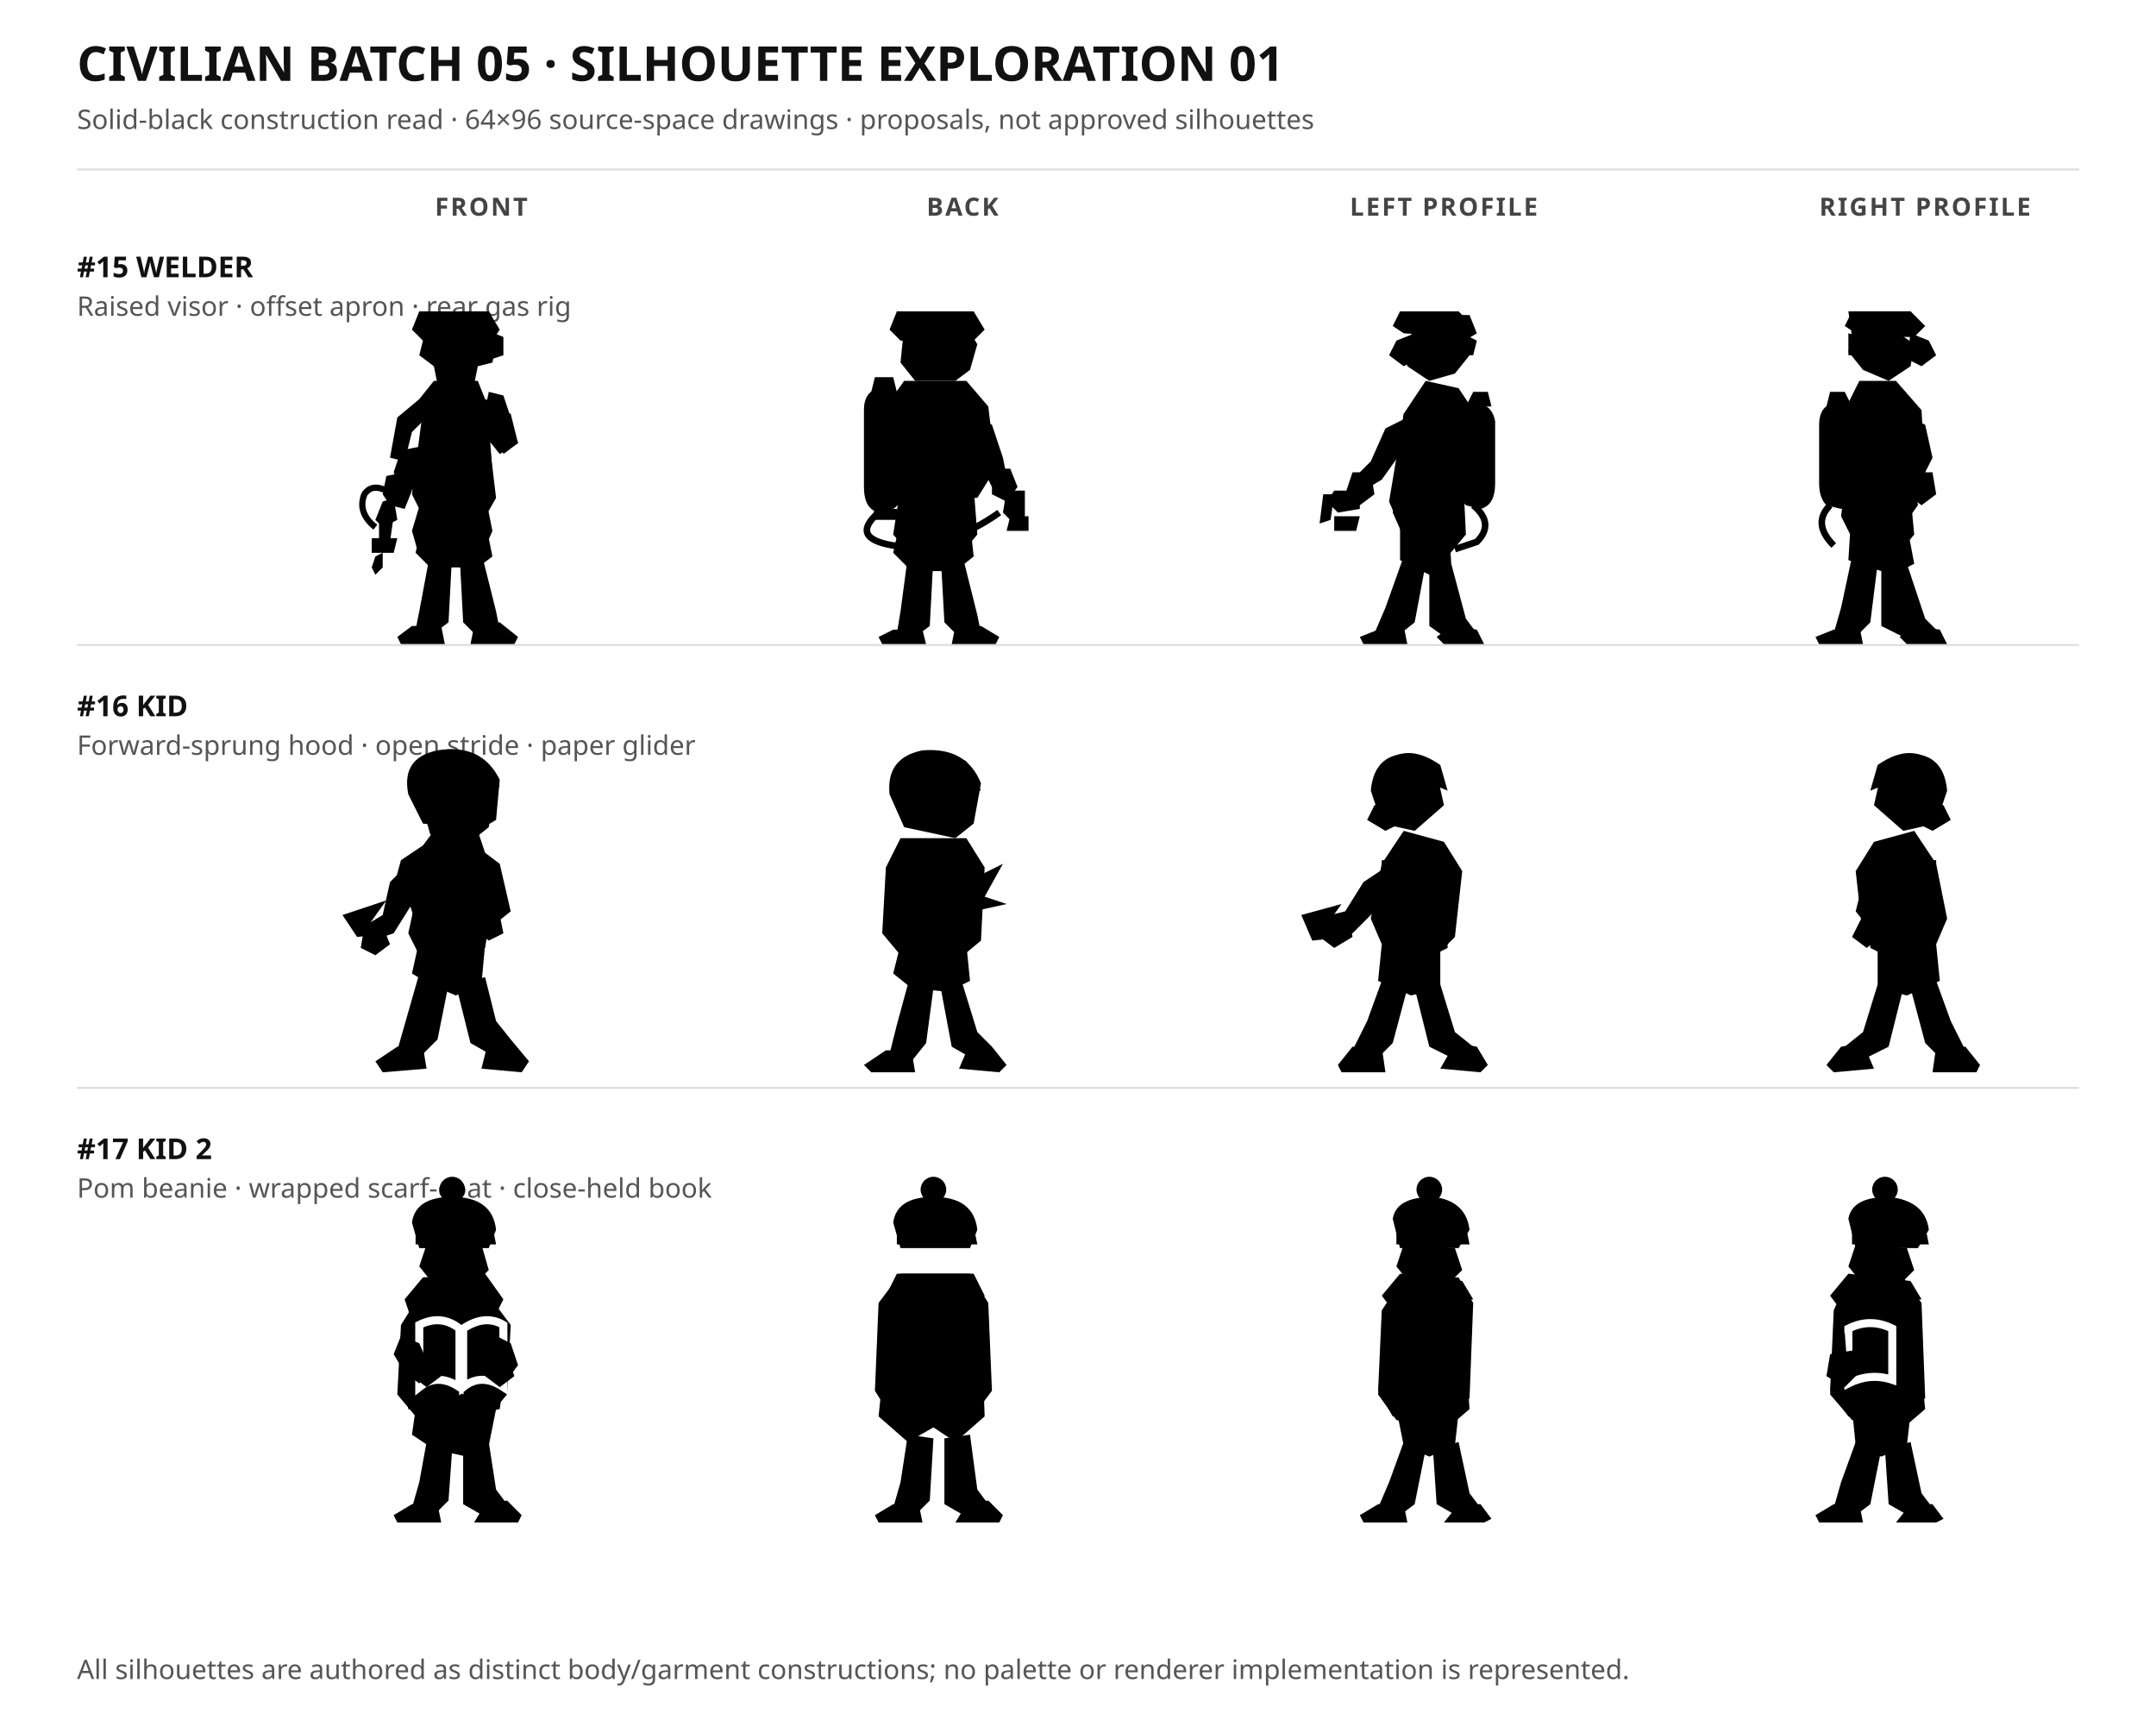
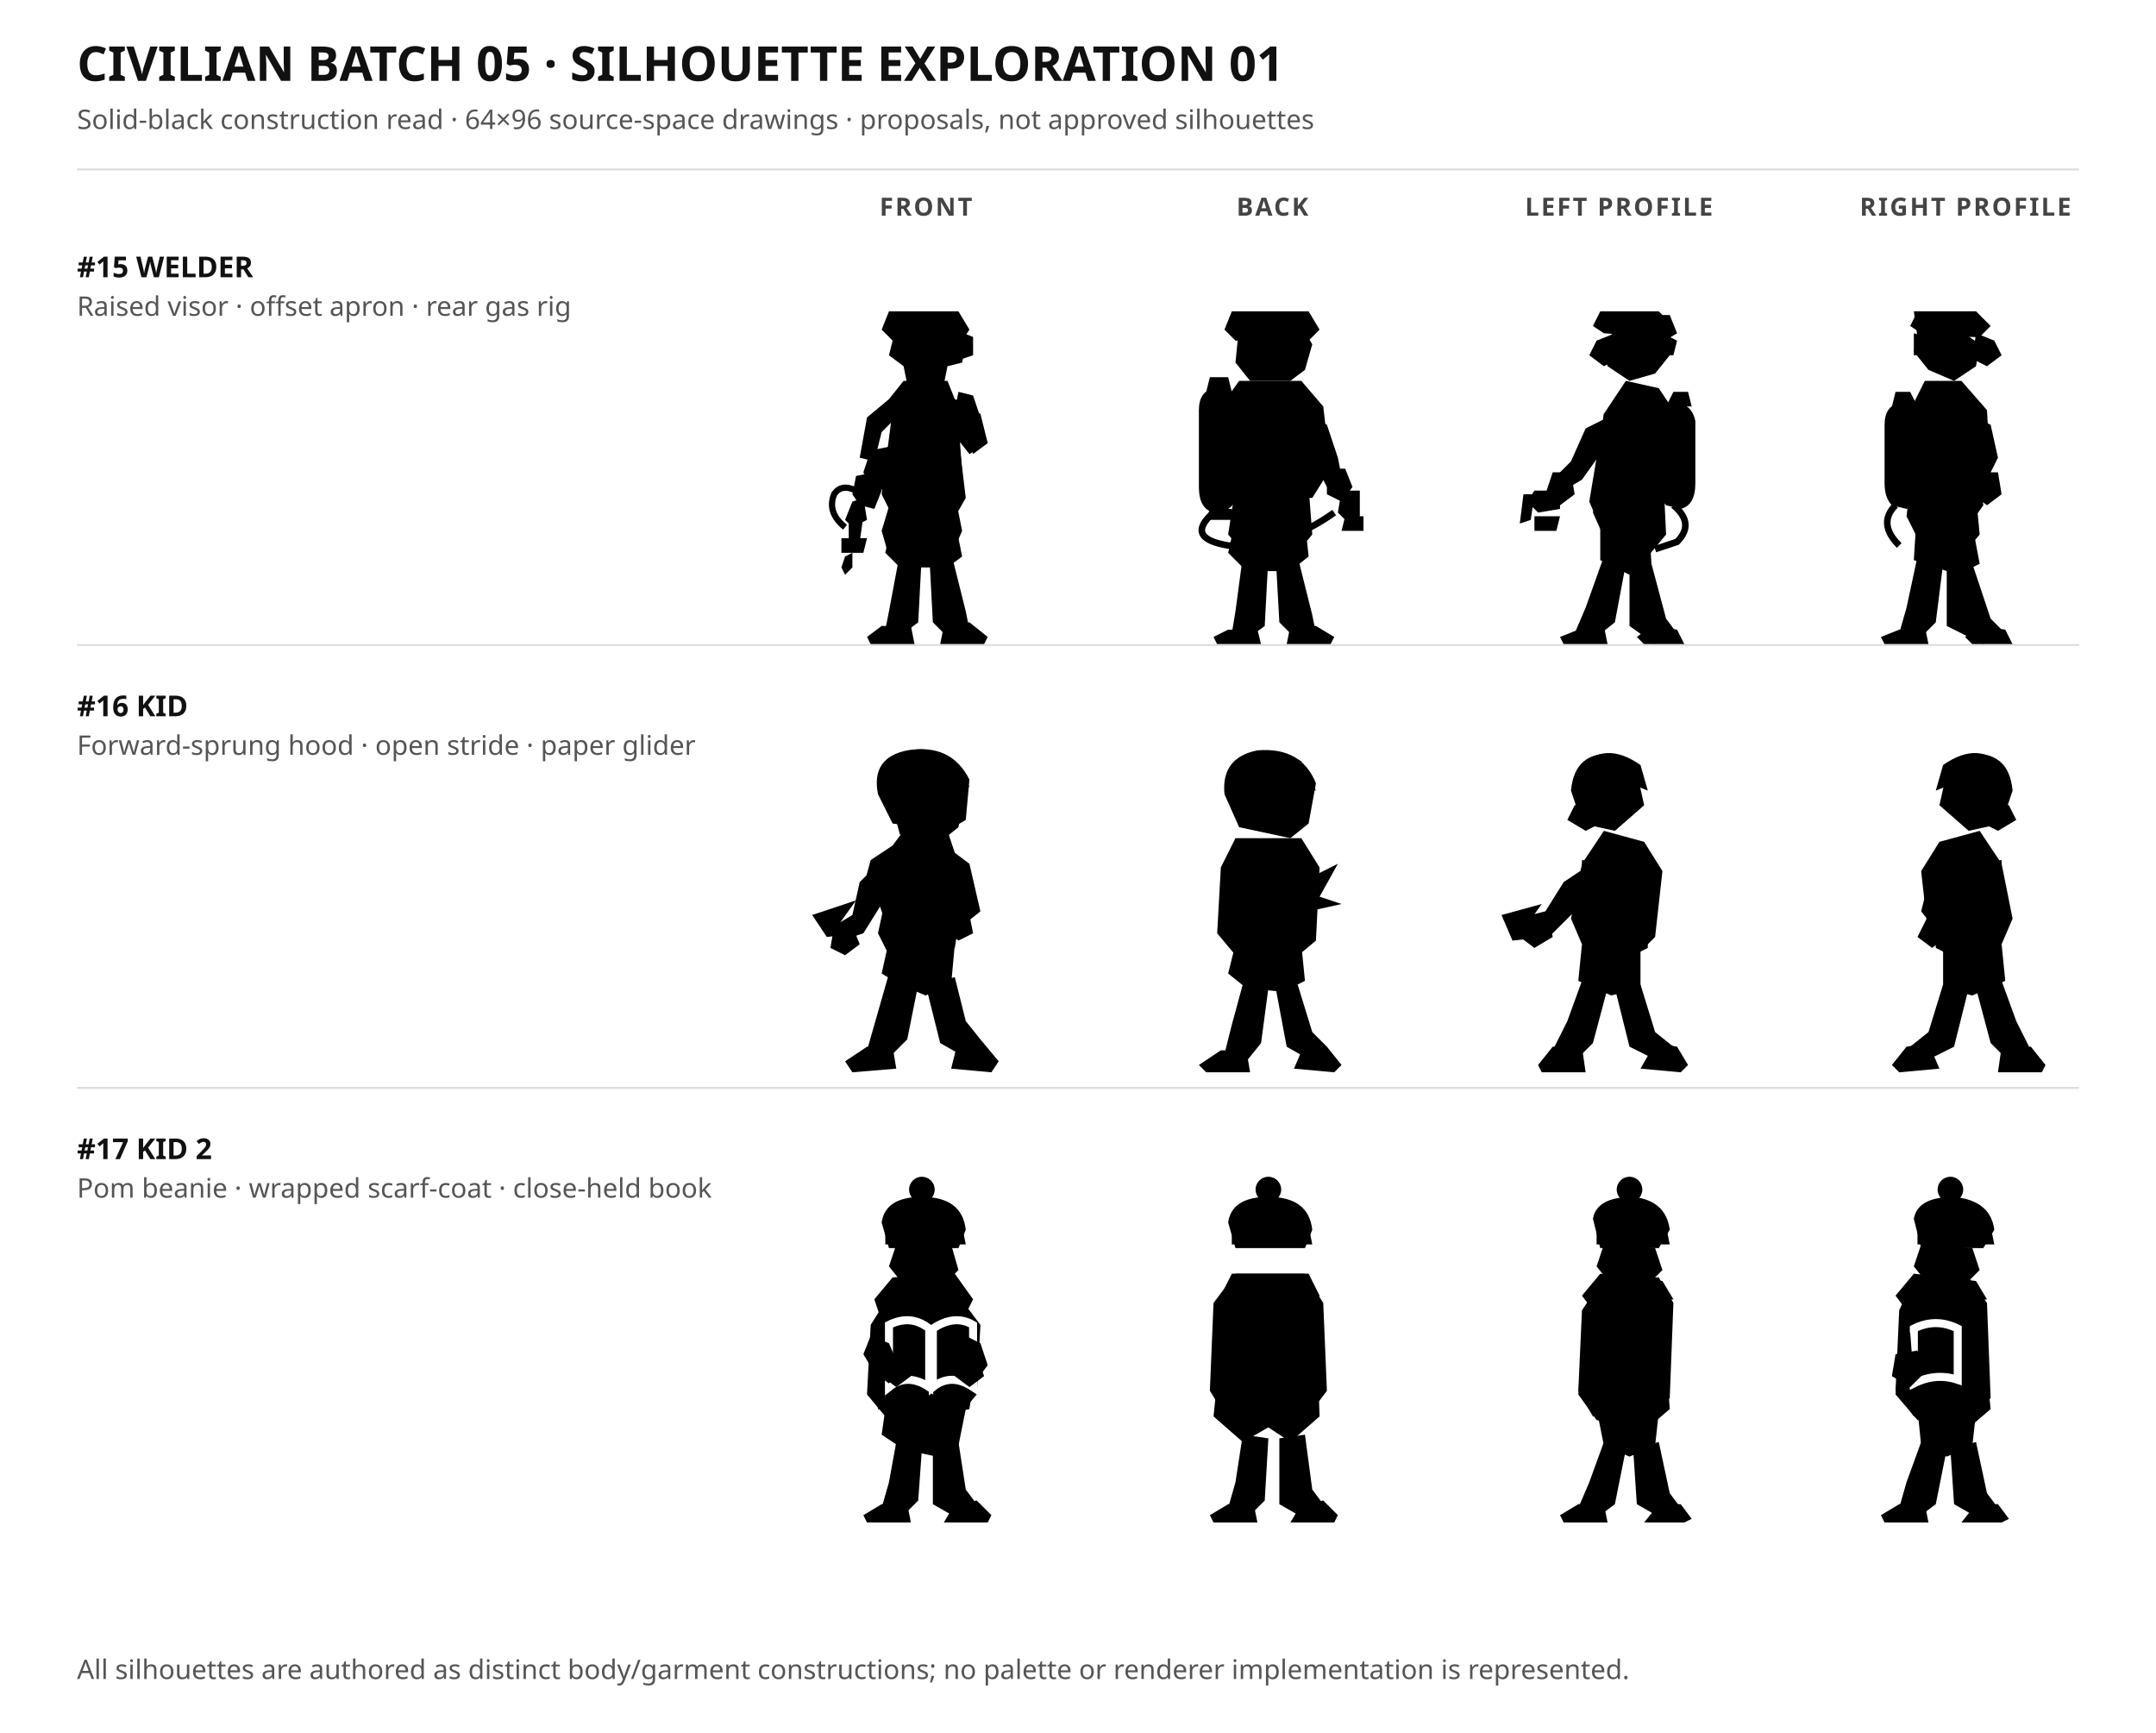
<svg xmlns="http://www.w3.org/2000/svg" width="1120" height="900" viewBox="0 0 1120 900" role="img" aria-labelledby="title desc">
  <rect width="1120" height="900" fill="#fff" />
  <style>
  .head{font:700 25px system-ui,sans-serif;fill:#111}
  .sub{font:14px system-ui,sans-serif;fill:#555}
  .dir{font:600 13px system-ui,sans-serif;fill:#444;letter-spacing:1px}
  .num{font:700 15px system-ui,sans-serif;fill:#111}
  .rule{stroke:#ddd;stroke-width:1}
  .sil{fill:#000;stroke:none}
</style>
  <text x="40" y="42" class="head">CIVILIAN BATCH 05 · SILHOUETTE EXPLORATION 01</text>
  <text x="40" y="67" class="sub">Solid-black construction read · 64×96 source-space drawings · proposals, not approved silhouettes</text>
  <line x1="40" y1="88" x2="1080" y2="88" class="rule" />
  <g class="dir" text-anchor="middle">
-     <text x="250" y="112">FRONT</text>
-     <text x="500" y="112">BACK</text>
-     <text x="750" y="112">LEFT PROFILE</text>
-     <text x="1000" y="112">RIGHT PROFILE</text>
+     <text x="481" y="112">FRONT</text>
+     <text x="661" y="112">BACK</text>
+     <text x="841" y="112">LEFT PROFILE</text>
+     <text x="1021" y="112">RIGHT PROFILE</text>
  </g>
  <g transform="translate(0 122)">
    <text x="40" y="22" class="num">#15 WELDER</text>
    <text x="40" y="42" class="sub">Raised visor · offset apron · rear gas rig</text>
-     <g transform="translate(176 34) scale(1.9)">
+     <g transform="translate(420 34) scale(1.9)">
      <g class="sil">
        <path d="M24 7 L39 7 L43 12 L42 17 L38 18 L37 23 L27 23 L26 18 L22 15 Z" />
        <path d="M22 3 L41 3 L44 8 L42 11 L23 11 L20 8 Z" />
        <path d="M40 8 L45 10 L45 15 L42 16 L41 12 Z" />
        <path d="M26 22 L38 22 L40 27 L45 29 L49 39 L45 42 L43 35 L41 33 L42 47 L38 52 L26 52 L22 48 L23 33 L20 36 L18 44 L14 43 L16 32 L22 27 Z" />
        <path d="M23 30 L40 29 L43 54 L39 61 L24 61 L20 53 Z" />
        <path d="M24 55 L39 55 L42 70 L38 73 L25 73 L21 69 Z" />
        <path d="M25 69 L31 69 L30 88 L26 91 L21 90 L22 85 Z M33 69 L39 69 L43 85 L44 90 L38 92 L34 88 Z" />
        <path d="M20 89 L28 89 L29 94 L17 94 L16 92 Z M37 89 L44 88 L49 92 L48 94 L36 94 Z" />
        <path d="M25 30 L39 30 L40 56 L37 62 L26 62 L22 56 Z" />
        <path d="M23 53 L31 55 L30 70 L22 70 L20 63 Z M32 55 L40 53 L42 63 L39 70 L32 70 Z" />
        <path d="M39 28 L47 31 L49 39 L44 42 L40 37 Z" />
        <path d="M17 41 L22 40 L24 46 L21 52 L17 51 L15 47 Z" />
        <path d="M13 48 L18 47 L20 52 L18 57 L14 56 L12 53 Z" />
        <path d="M12 55 L15 54 L16 60 L12 62 L10 60 Z" />
        <path d="M11 58 L15 59 L14 66 L11 66 Z M9 65 L16 65 L15 69 L9 69 Z" />
        <path d="M12 69 L12 73 L10 75 L9 73 L10 70 Z" />
        <path d="M10 62 Q5 58 7 53 Q9 50 13 52" fill="none" stroke="#000" stroke-width="1.7" />
        <path d="M41 25 L45 26 L47 32 L43 34 L40 30 Z" />
      </g>
    </g>
-     <g transform="translate(426 34) scale(1.9)">
+     <g transform="translate(600 34) scale(1.9)">
      <g class="sil">
        <path d="M23 7 L40 7 L43 12 L41 19 L37 22 L26 22 L22 17 Z" />
        <path d="M21 3 L42 3 L45 8 L42 11 L22 11 L19 8 Z" />
        <path d="M23 22 L40 22 L46 29 L48 46 L43 54 L21 54 L16 46 L18 29 Z" />
        <path d="M24 51 L40 51 L42 70 L37 74 L25 74 L20 69 Z" />
        <path d="M24 70 L31 70 L30 89 L26 92 L21 91 L22 85 Z M33 70 L39 70 L43 86 L44 91 L38 92 L34 88 Z" />
        <path d="M20 90 L28 90 L29 94 L17 94 L16 92 Z M37 89 L44 89 L49 92 L48 94 L36 94 Z" />
        <path d="M16 24 Q12 25 12 30 L12 51 Q12 57 16 58 L20 57 Q23 55 23 51 L23 31 Q23 25 19 24 Z" />
        <path d="M15 21 L20 21 L21 25 L14 25 Z M15 57 L21 57 L22 60 L14 60 Z" />
        <path d="M19 28 L43 28 L44 31 L19 31 Z M19 43 L46 43 L46 46 L19 46 Z" />
        <path d="M22 51 L42 51 L43 64 L38 70 L32 67 L26 71 L20 64 Z" />
        <path d="M16 58 Q8 65 20 67 Q35 68 49 58" fill="none" stroke="#000" stroke-width="1.8" />
        <path d="M41 31 L47 34 L50 43 L51 48 L47 51 L44 45 L42 39 Z" />
        <path d="M47 46 L52 46 L54 51 L51 55 L47 53 Z" />
        <path d="M51 52 L56 52 L56 59 L53 61 L50 58 Z" />
        <path d="M52 59 L57 59 L57 63 L51 63 Z" />
      </g>
    </g>
-     <g transform="translate(676 34) scale(1.9)">
+     <g transform="translate(780 34) scale(1.9)">
      <g class="sil">
        <path d="M35 7 L44 9 L46 15 L42 20 L35 22 L29 18 L28 12 Z" />
        <path d="M31 4 L46 4 L48 9 L43 12 L30 10 Z" />
        <path d="M31 9 L26 11 L24 15 L28 18 L32 16 Z" />
        <path d="M34 22 L43 24 L47 30 L48 48 L43 55 L29 54 L26 48 L28 31 Z" />
        <path d="M28 31 L42 30 L43 57 L39 64 L27 62 L24 55 Z" />
        <path d="M27 55 L40 56 L41 72 L35 75 L27 71 Z" />
        <path d="M28 70 L34 72 L31 88 L26 92 L20 91 L23 84 Z" />
        <path d="M35 72 L41 72 L45 87 L48 91 L42 94 L35 89 Z" />
        <path d="M21 90 L28 89 L29 94 L17 94 L16 92 Z M41 89 L48 90 L50 94 L39 94 L37 92 Z" />
        <path d="M27 3 L43 3 L47 7 L44 10 L28 9 L25 7 Z M44 9 L48 11 L47 15 L43 15 Z" />
        <path d="M29 32 L23 35 L19 44 L15 48 L17 52 L22 49 L27 42 L33 39 Z" />
        <path d="M14 47 L19 47 L20 53 L16 56 L12 53 Z" />
        <path d="M9 52 L16 52 L16 57 L10 58 L7 55 Z" />
        <path d="M6 53 L9 53 L8 60 L5 61 Z" />
        <path d="M9 59 L16 59 L15 63 L9 63 Z" />
        <path d="M47 28 Q52 28 53 33 L53 50 Q53 56 49 57 L45 56 Q43 54 43 50 L43 34 Q43 29 47 28 Z" />
        <path d="M47 25 L51 25 L52 29 L45 29 Z" />
        <path d="M47 56 Q53 61 48 66 L42 68" fill="none" stroke="#000" stroke-width="1.8" />
        <path d="M28 43 L44 43 L45 64 L40 70 L29 67 L25 58 Z" />
        <path d="M41 28 L47 31 L46 39 L41 41 Z" />
      </g>
    </g>
-     <g transform="translate(926 34) scale(1.9)">
+     <g transform="translate(960 34) scale(1.9)">
      <g class="sil">
        <path d="M20 7 L29 7 L36 12 L35 18 L29 22 L22 19 L18 14 Z" />
        <path d="M18 3 L35 3 L38 7 L35 10 L19 10 Z" />
        <path d="M35 9 L40 11 L42 15 L38 18 L34 16 Z" />
        <path d="M21 22 L31 22 L38 30 L39 48 L34 55 L19 54 L16 47 L17 30 Z" />
        <path d="M19 30 L34 31 L37 56 L32 63 L19 61 L16 54 Z" />
        <path d="M19 55 L33 56 L36 72 L30 75 L18 71 Z" />
        <path d="M19 70 L26 72 L24 88 L20 92 L14 91 L16 84 Z" />
        <path d="M27 72 L34 72 L39 87 L43 91 L37 94 L27 89 Z" />
        <path d="M14 90 L21 89 L22 94 L10 94 L9 92 Z M36 89 L43 90 L45 94 L34 94 L32 92 Z" />
        <path d="M19 3 L35 3 L39 7 L36 10 L20 9 L17 7 Z M18 9 L22 10 L22 15 L18 15 Z" />
        <path d="M33 31 L39 34 L41 43 L38 49 L34 48 L34 41 L30 38 Z" />
        <path d="M36 47 L41 47 L42 53 L38 56 L34 53 Z" />
        <path d="M14 28 Q19 28 20 33 L20 50 Q20 56 16 57 L12 56 Q10 54 10 50 L10 34 Q10 29 14 28 Z" />
        <path d="M13 25 L17 25 L19 29 L12 29 Z" />
        <path d="M13 56 Q8 61 14 67" fill="none" stroke="#000" stroke-width="1.8" />
        <path d="M18 43 L34 43 L36 64 L31 70 L20 67 L16 59 Z" />
      </g>
    </g>
  </g>
  <line x1="40" y1="335" x2="1080" y2="335" class="rule" />
  <g transform="translate(0 350)">
    <text x="40" y="22" class="num">#16 KID</text>
    <text x="40" y="42" class="sub">Forward-sprung hood · open stride · paper glider</text>
-     <g transform="translate(176 34) scale(1.9)">
+     <g transform="translate(420 34) scale(1.9)">
      <g class="sil">
        <path d="M19 15 Q17 5 27 3 Q39 1 44 11 L43 22 L38 25 L23 23 Z" />
        <path d="M21 7 Q29 -1 40 6 L44 13 L39 13 L36 9 L31 15 L27 11 L23 16 Z" />
        <path d="M22 15 Q25 12 29 15 L32 19 L37 16 L42 18 L41 24 L36 28 L25 26 Z" />
        <path d="M26 25 L38 25 L40 31 L44 34 L47 47 L42 51 L39 42 L37 39 L39 57 L34 61 L22 59 L19 53 L22 39 L18 46 L14 44 L17 33 L23 29 Z" />
        <path d="M23 31 L39 30 L43 38 L40 57 L23 56 L19 44 Z" />
        <path d="M24 31 L30 35 L26 43 L21 40 Z M37 30 L42 35 L38 42 L34 35 Z" />
        <path d="M30 34 L33 34 L34 56 L30 56 Z" />
        <path d="M18 35 L14 39 L12 48 L7 51 L9 55 L15 53 L20 45 L23 41 Z" />
        <path d="M7 51 L12 51 L14 56 L10 59 L6 57 Z" />
        <path d="M37 37 L43 40 L44 47 L40 50 L36 45 Z" />
        <path d="M39 47 L44 48 L45 53 L41 55 L37 52 Z" />
        <path d="M1 48 L13 44 L8 51 L14 53 L5 54 Z" />
        <path d="M22 55 L40 56 L39 67 L32 70 L25 67 L20 64 Z" />
        <path d="M22 64 L30 67 L27 82 L21 88 L16 85 L18 78 Z M32 67 L40 65 L43 77 L47 82 L43 87 L36 83 Z" />
        <path d="M16 84 L23 84 L24 90 L12 91 L10 88 Z M41 82 L47 82 L52 88 L50 91 L39 90 Z" />
      </g>
    </g>
-     <g transform="translate(426 34) scale(1.9)">
+     <g transform="translate(600 34) scale(1.9)">
      <g class="sil">
        <path d="M19 15 Q18 5 28 3 Q40 2 44 12 L42 23 L37 27 L23 24 Z" />
        <path d="M21 7 Q29 0 40 6 L44 14 L39 13 L35 9 L30 15 L26 11 L22 16 Z" />
        <path d="M22 27 L40 27 L45 35 L44 55 L38 60 L22 59 L17 53 L18 35 Z" />
        <path d="M22 56 L40 56 L41 66 L35 69 L25 68 L20 64 Z" />
        <path d="M24 67 L31 68 L29 83 L25 88 L19 86 L21 78 Z M33 68 L39 67 L43 80 L47 84 L43 88 L36 84 Z" />
        <path d="M18 85 L25 85 L26 91 L14 91 L12 89 Z M41 83 L47 84 L51 89 L49 91 L38 90 Z" />
        <path d="M23 29 L39 29 L41 33 L22 33 Z M21 43 L42 43 L41 46 L21 46 Z" />
        <path d="M40 39 L50 34 L45 43 L51 45 L42 47 Z" />
      </g>
    </g>
-     <g transform="translate(676 34) scale(1.9)">
+     <g transform="translate(780 34) scale(1.9)">
      <g class="sil">
        <path d="M31 4 Q20 3 19 14 L22 23 L31 25 L39 18 L37 9 Z" />
        <path d="M21 8 Q28 0 38 7 L40 14 L35 12 L31 10 L27 16 L23 13 Z" />
        <path d="M24 17 L20 18 L18 22 L23 25 L29 22 Z" />
        <path d="M28 25 L39 28 L44 36 L42 54 L36 60 L22 56 L19 49 L22 34 Z" />
        <path d="M22 33 L40 34 L40 57 L32 61 L22 55 Z" />
        <path d="M22 56 L38 57 L38 68 L30 70 L21 66 Z" />
        <path d="M22 66 L29 68 L25 83 L20 88 L14 85 L18 77 Z M31 68 L38 67 L42 80 L47 84 L43 88 L35 84 Z" />
        <path d="M14 84 L22 84 L23 91 L11 91 L10 89 Z M42 83 L48 84 L51 89 L49 91 L38 90 Z" />
        <path d="M23 35 L17 39 L12 47 L8 48 L8 53 L14 53 L20 47 L27 43 Z" />
        <path d="M7 48 L13 48 L14 54 L9 57 L5 54 Z" />
        <path d="M0 48 L11 45 L6 52 L12 54 L3 55 Z" />
        <path d="M36 36 L42 39 L42 47 L38 49 L34 43 Z" />
      </g>
    </g>
-     <g transform="translate(926 34) scale(1.9)">
+     <g transform="translate(960 34) scale(1.9)">
      <g class="sil">
        <path d="M33 4 Q44 3 45 14 L42 23 L33 25 L25 18 L27 9 Z" />
        <path d="M43 8 Q36 0 26 7 L24 14 L29 12 L33 10 L37 16 L41 13 Z" />
        <path d="M40 17 L44 18 L46 22 L41 25 L35 22 Z" />
        <path d="M36 25 L25 28 L20 36 L22 54 L28 60 L42 56 L45 49 L42 34 Z" />
        <path d="M42 33 L24 34 L24 57 L32 61 L42 55 Z" />
        <path d="M42 56 L26 57 L26 68 L34 70 L43 66 Z" />
        <path d="M42 66 L35 68 L39 83 L44 88 L50 85 L46 77 Z M33 68 L26 67 L22 80 L17 84 L21 88 L29 84 Z" />
        <path d="M50 84 L42 84 L41 91 L53 91 L54 89 Z M22 83 L16 84 L12 89 L14 91 L25 90 Z" />
        <path d="M27 35 L22 39 L20 47 L24 52 L29 49 L29 43 L33 41 Z" />
        <path d="M22 48 L26 49 L27 54 L23 57 L19 54 Z" />
      </g>
    </g>
  </g>
  <line x1="40" y1="565" x2="1080" y2="565" class="rule" />
  <g transform="translate(0 580)">
    <text x="40" y="22" class="num">#17 KID 2</text>
    <text x="40" y="42" class="sub">Pom beanie · wrapped scarf-coat · close-held book</text>
-     <g transform="translate(176 34) scale(1.9)">
+     <g transform="translate(420 34) scale(1.9)">
      <g class="sil">
        <circle cx="31" cy="2" r="3.5" />
        <path d="M20 11 Q21 4 31 4 Q42 4 43 13 L41 18 L22 18 Z" />
        <path d="M21 12 Q31 7 42 12 L43 17 L21 17 Z" />
        <path d="M24 17 L39 17 L41 24 L36 29 L26 28 L22 23 Z" />
        <path d="M23 26 L40 25 L45 32 L42 38 L20 38 L18 32 Z" />
        <path d="M37 31 L43 32 L46 47 L42 52 L37 49 L36 39 Z" />
        <path d="M22 31 L41 31 L47 39 L46 58 L41 64 L21 64 L16 58 L17 39 Z" />
        <path d="M21 35 L29 38 L28 64 L19 62 L17 48 Z M40 35 L32 38 L34 64 L44 62 L46 48 Z" />
        <path d="M29 37 L34 37 L35 63 L29 63 Z" />
        <path d="M22 39 Q28 36 33 40 L33 56 Q27 52 22 56 Z M34 40 Q40 36 45 39 L45 56 Q39 52 34 56 Z" />
        <path d="M33 40 L34 56 L32 57 L31 41 Z" />
        <path d="M22 39 Q28 36 33 40 L33 56 Q27 52 22 56 Z M34 40 Q40 36 45 39 L45 56 Q39 52 34 56 Z" fill="none" stroke="#fff" stroke-width="2.2" />
        <path d="M22 47 L26 47 L28 53 L24 56 L20 53 Z M42 47 L46 47 L48 53 L44 56 L40 53 Z" />
        <path d="M17 42 L22 44 L25 51 L22 55 L18 52 L15 47 Z M43 42 L47 44 L49 50 L46 54 L42 51 L40 46 Z" />
        <path d="M21 62 L43 62 L41 72 L35 75 L26 73 L20 69 Z" />
        <path d="M24 71 L31 73 L30 87 L26 91 L20 89 L22 82 Z M34 73 L41 71 L43 84 L46 88 L41 92 L34 88 Z" />
        <path d="M20 88 L27 88 L28 93 L16 93 L15 91 Z M40 88 L46 87 L50 91 L49 93 L37 93 Z" />
      </g>
    </g>
-     <g transform="translate(426 34) scale(1.9)">
+     <g transform="translate(600 34) scale(1.9)">
      <g class="sil">
        <circle cx="31" cy="2" r="3.5" />
        <path d="M20 11 Q21 4 31 4 Q42 4 43 13 L41 18 L22 18 Z" />
        <path d="M21 12 Q31 7 42 12 L43 17 L21 17 Z" />
        <path d="M22 25 L41 25 L46 33 L47 57 L41 65 L20 65 L15 57 L16 33 Z" />
        <path d="M21 25 L42 25 L45 31 L18 31 Z M18 31 L45 31 L43 35 L20 35 Z" />
        <path d="M19 35 L44 35 L45 64 L37 71 L31 67 L24 71 L16 64 Z" />
        <path d="M20 40 L42 40 L41 43 L20 43 Z M31 36 L33 36 L34 67 L31 67 Z" />
        <path d="M24 69 L31 70 L30 87 L26 91 L20 89 L22 82 Z M34 70 L41 69 L43 84 L46 88 L41 92 L34 88 Z" />
        <path d="M20 88 L27 88 L28 93 L16 93 L15 91 Z M40 88 L46 87 L50 91 L49 93 L37 93 Z" />
      </g>
    </g>
-     <g transform="translate(676 34) scale(1.9)">
+     <g transform="translate(780 34) scale(1.9)">
      <g class="sil">
        <circle cx="35" cy="2" r="3.5" />
        <path d="M25 10 Q26 4 36 4 Q45 5 46 13 L43 18 L27 18 Z" />
        <path d="M26 12 Q36 7 45 12 L46 17 L26 17 Z" />
        <path d="M28 17 L42 18 L44 24 L39 29 L30 28 L26 23 Z" />
        <path d="M28 26 L43 26 L47 33 L46 59 L40 65 L25 64 L21 57 L22 35 Z" />
        <path d="M27 25 L44 27 L47 32 L25 35 L22 31 Z" />
        <path d="M23 34 L44 34 L46 62 L39 68 L26 65 L21 58 Z" />
        <path d="M32 37 L39 40 L42 48 L39 54 L35 51 L34 45 Z" />
        <path d="M31 40 Q36 37 41 40 L41 53 Q36 51 31 54 Z" />
        <path d="M30 41 L31 54 L28 55 L27 42 Z" />
        <path d="M27 46 L32 46 L34 52 L30 56 L26 53 Z" />
        <path d="M26 62 L43 63 L42 72 L35 75 L28 72 Z" />
        <path d="M28 71 L34 73 L31 88 L27 91 L21 89 L24 82 Z M36 73 L43 71 L46 85 L49 89 L44 92 L37 88 Z" />
        <path d="M21 88 L28 88 L29 93 L17 93 L16 91 Z M43 88 L49 88 L52 92 L50 93 L39 93 Z" />
      </g>
    </g>
-     <g transform="translate(926 34) scale(1.9)">
+     <g transform="translate(960 34) scale(1.9)">
      <g class="sil">
        <circle cx="28" cy="2" r="3.5" />
        <path d="M18 10 Q19 4 29 4 Q39 5 40 13 L37 18 L20 18 Z" />
        <path d="M19 12 Q29 7 39 12 L40 17 L19 17 Z" />
        <path d="M20 17 L34 18 L36 24 L31 29 L22 28 L18 23 Z" />
        <path d="M18 26 L33 26 L38 33 L39 59 L33 65 L18 64 L13 57 L14 35 Z" />
        <path d="M18 25 L35 27 L38 32 L16 35 L13 31 Z" />
        <path d="M15 34 L36 34 L39 62 L32 68 L19 65 L13 58 Z" />
        <path d="M15 39 L22 37 L25 50 L21 55 L16 52 Z" />
        <path d="M18 40 Q24 37 30 40 L30 54 Q24 52 18 55 Z" />
        <path d="M18 40 Q24 37 30 40 L30 54 Q24 52 18 55 Z" fill="none" stroke="#fff" stroke-width="2.2" />
        <path d="M17 41 L18 54 L15 55 L14 43 Z" />
        <path d="M13 47 L19 46 L21 52 L17 56 L12 53 Z" />
        <path d="M19 62 L35 63 L34 72 L27 75 L20 72 Z" />
        <path d="M20 71 L27 73 L24 88 L20 91 L14 89 L16 82 Z M28 73 L35 71 L38 85 L41 89 L36 92 L29 88 Z" />
        <path d="M14 88 L21 88 L22 93 L10 93 L9 91 Z M35 88 L41 88 L44 92 L42 93 L31 93 Z" />
      </g>
    </g>
  </g>
  <text x="40" y="872" class="sub">All silhouettes are authored as distinct body/garment constructions; no palette or renderer implementation is represented.</text>
</svg>
